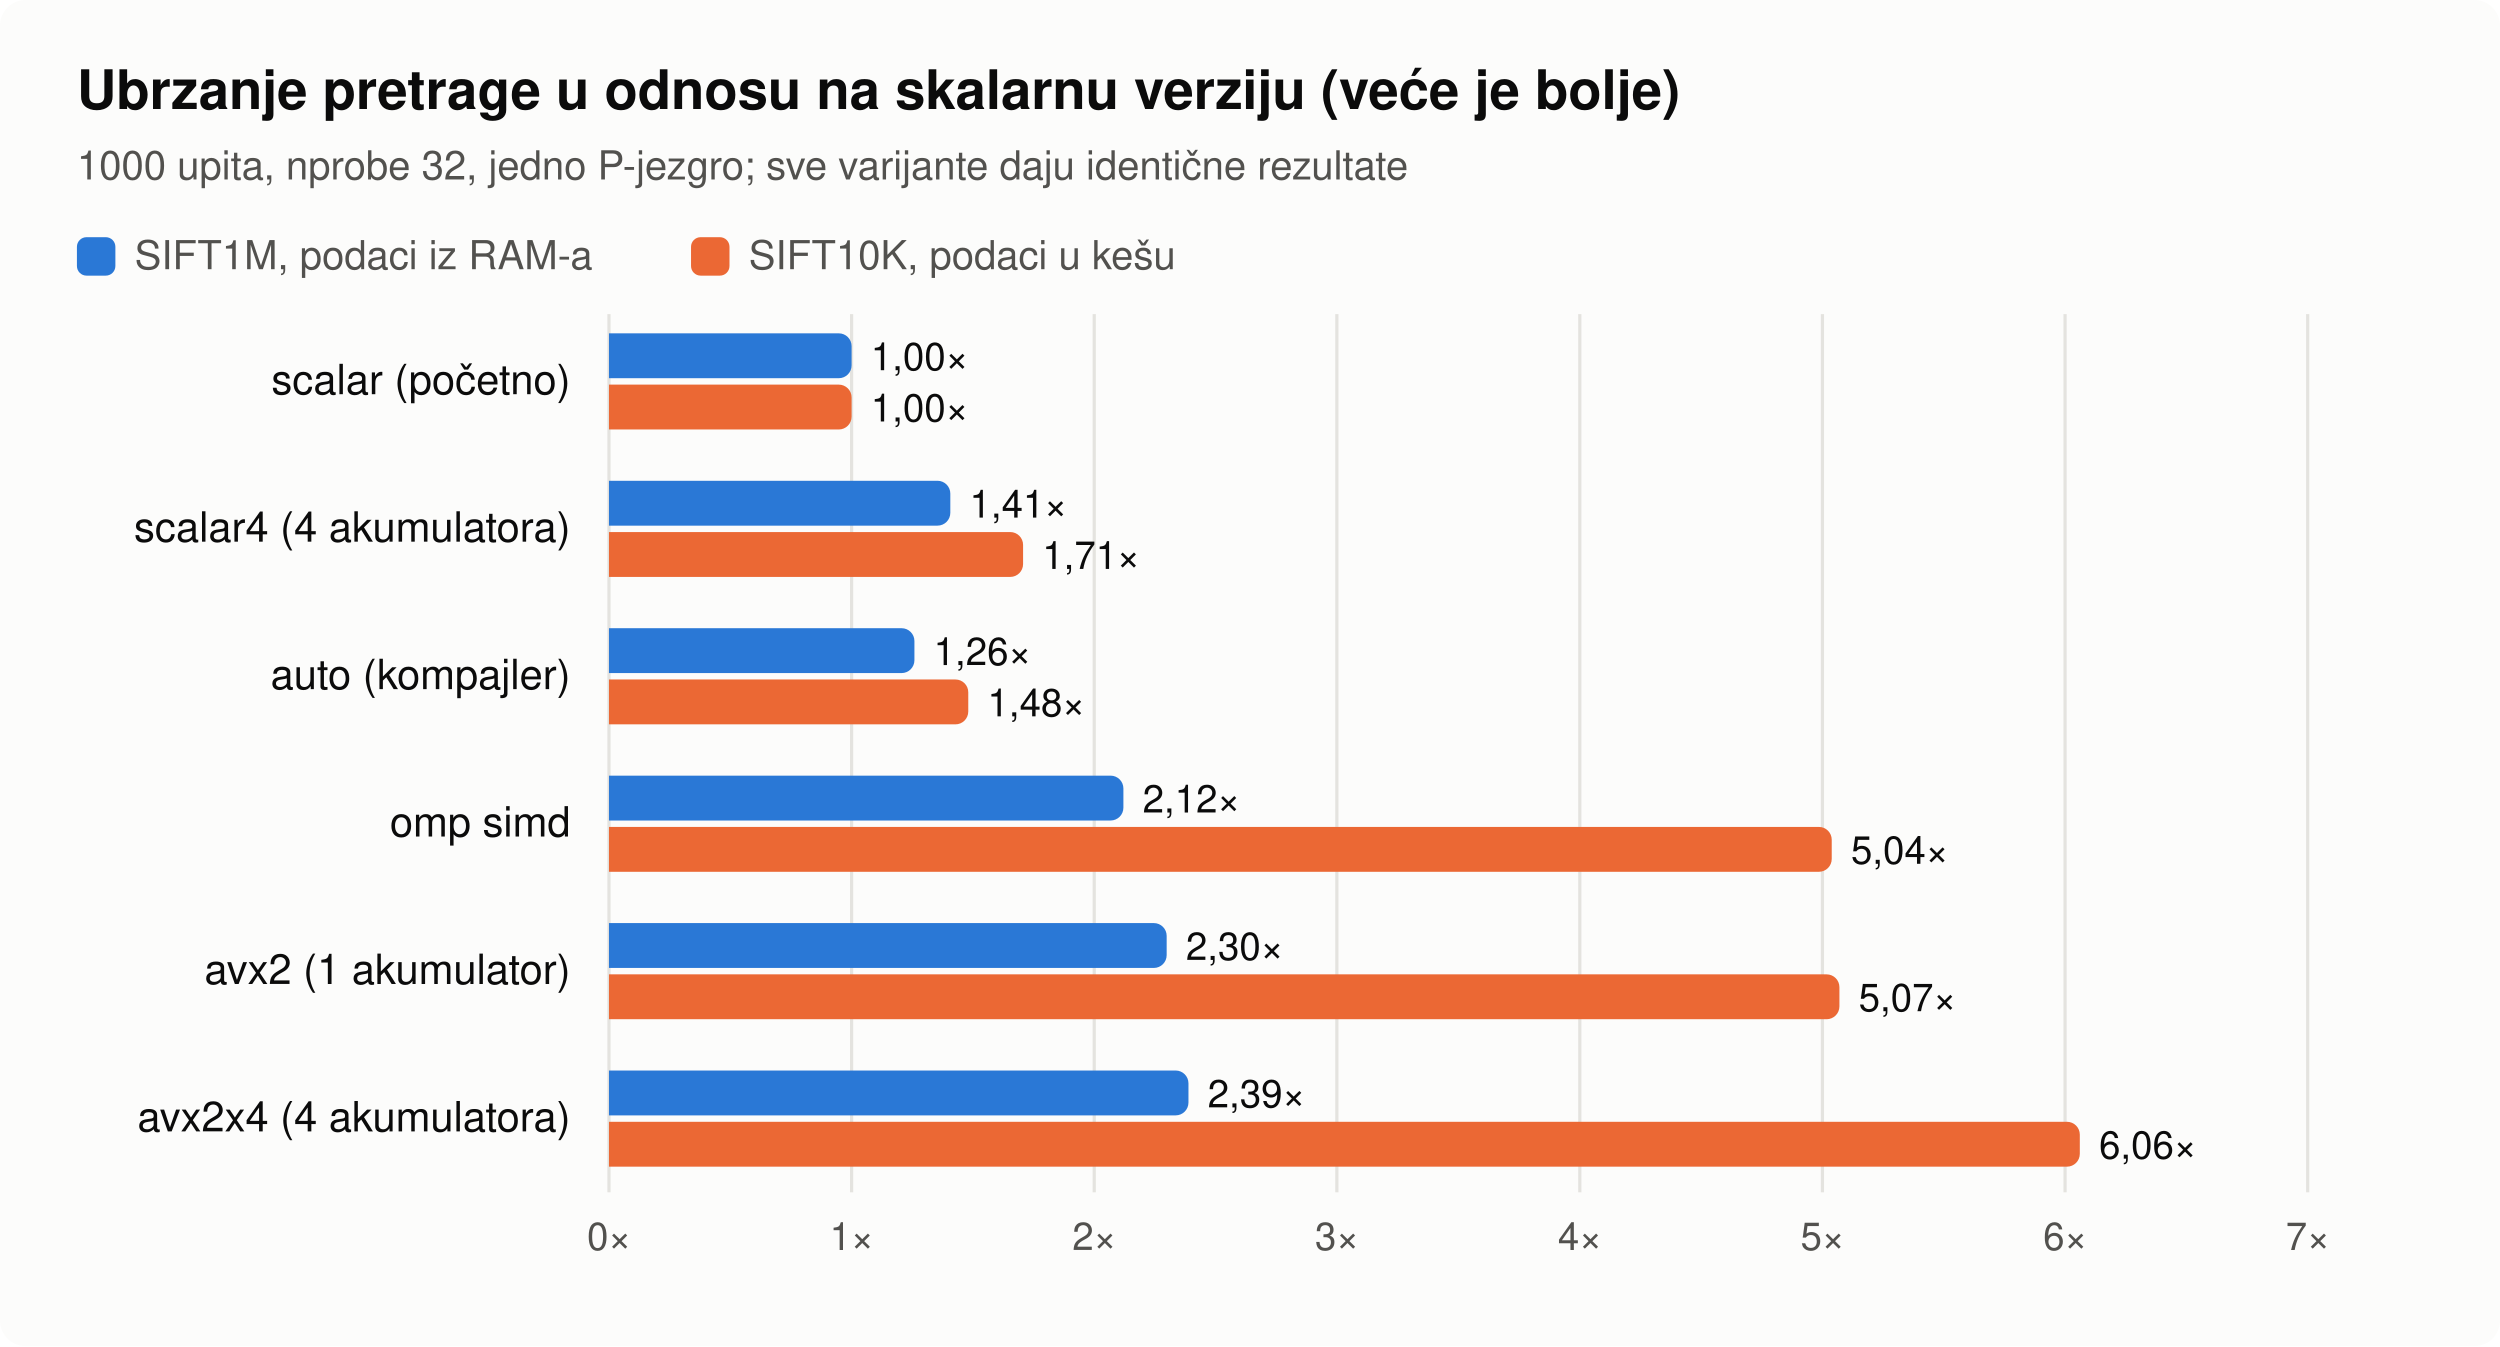
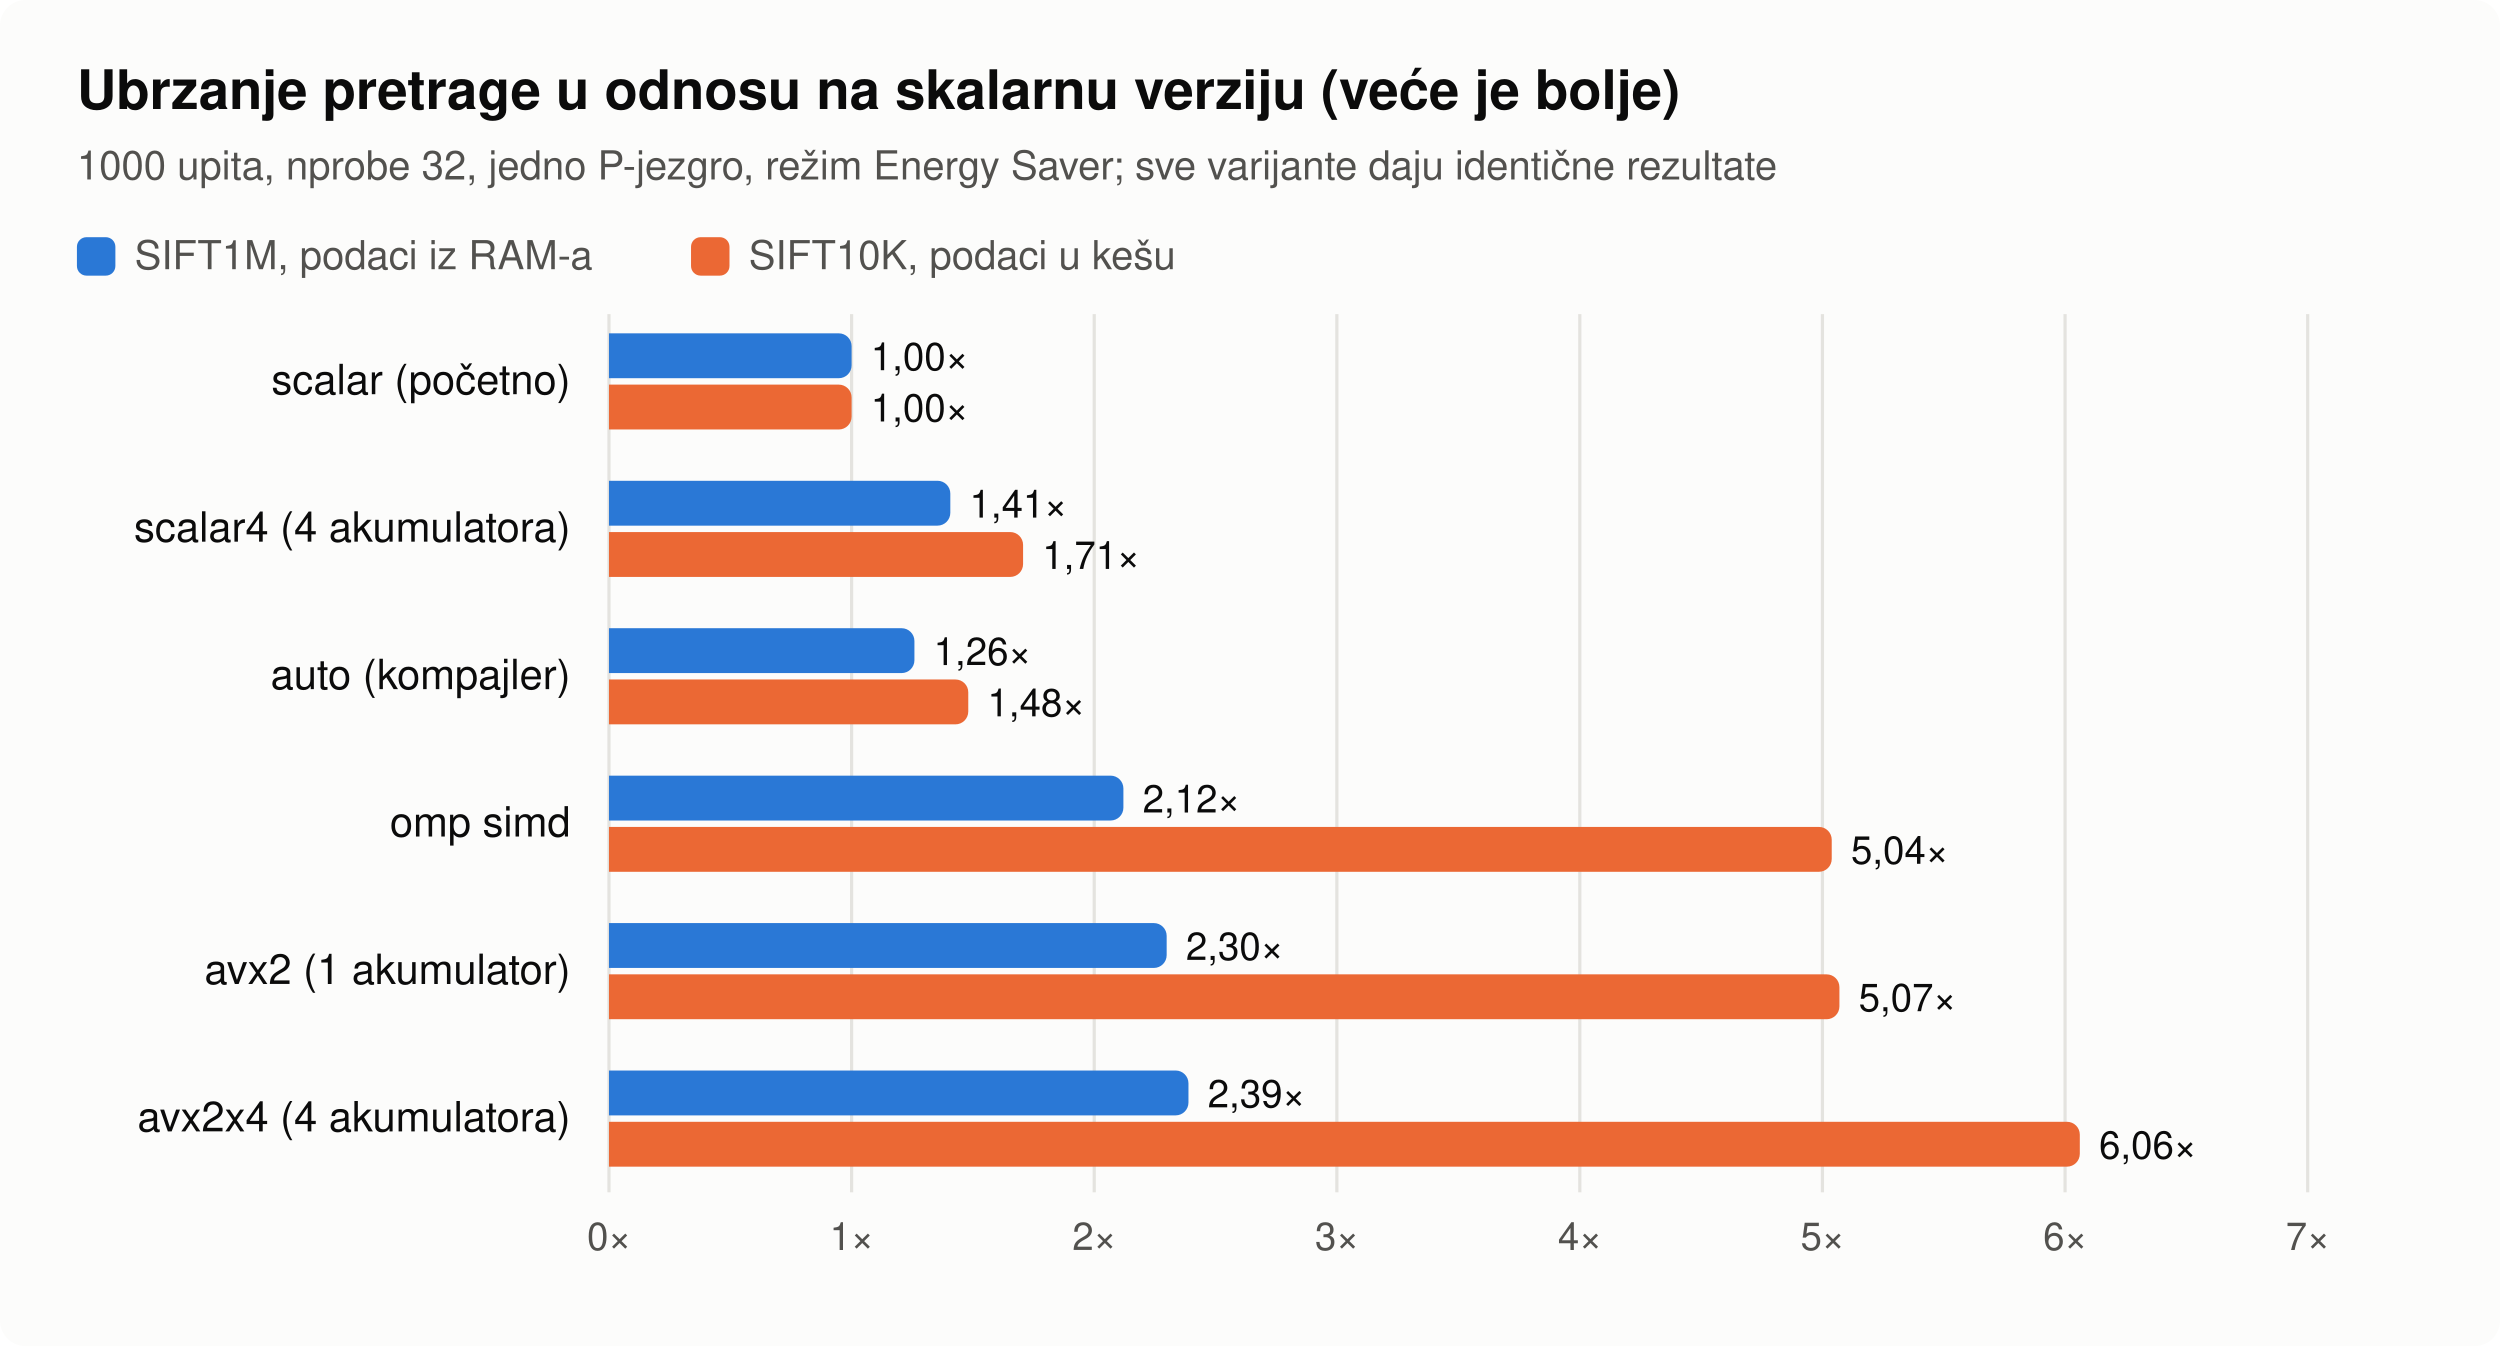
<svg xmlns="http://www.w3.org/2000/svg" width="780" height="420" viewBox="0 0 780 420" font-family="Segoe UI, Helvetica, Arial, sans-serif">
  <rect width="780" height="420" rx="8" fill="#fcfcfb" />
  <text x="24.0" y="34.0" font-size="17" fill="#0b0b0b" text-anchor="start" font-weight="600">Ubrzanje pretrage u odnosu na skalarnu verziju (veće je bolje)</text>
-   <text x="24.0" y="56.0" font-size="12.5" fill="#52514e" text-anchor="start" font-weight="normal">1000 upita, nprobe 32, jedno P-jezgro; sve varijante daju identične rezultate</text>
+   <text x="24.0" y="56.0" font-size="12.5" fill="#52514e" text-anchor="start" font-weight="normal">1000 upita, nprobe 32, jedno P-jezgro, režim Energy Saver; sve varijante daju identične rezultate</text>
  <rect x="24" y="74" width="12" height="12" rx="3" fill="#2a78d6" />
  <text x="42.0" y="84.0" font-size="12.5" fill="#52514e" text-anchor="start" font-weight="normal">SIFT1M, podaci iz RAM-a</text>
  <rect x="215.6" y="74" width="12" height="12" rx="3" fill="#eb6834" />
  <text x="233.6" y="84.0" font-size="12.5" fill="#52514e" text-anchor="start" font-weight="normal">SIFT10K, podaci u kešu</text>
  <line x1="190.0" y1="98" x2="190.0" y2="372" stroke="#e4e3df" stroke-width="1" />
  <text x="190.0" y="390.0" font-size="12" fill="#52514e" text-anchor="middle" font-weight="normal">0×</text>
  <line x1="265.7" y1="98" x2="265.7" y2="372" stroke="#e4e3df" stroke-width="1" />
  <text x="265.7" y="390.0" font-size="12" fill="#52514e" text-anchor="middle" font-weight="normal">1×</text>
  <line x1="341.4" y1="98" x2="341.4" y2="372" stroke="#e4e3df" stroke-width="1" />
  <text x="341.4" y="390.0" font-size="12" fill="#52514e" text-anchor="middle" font-weight="normal">2×</text>
  <line x1="417.1" y1="98" x2="417.1" y2="372" stroke="#e4e3df" stroke-width="1" />
  <text x="417.1" y="390.0" font-size="12" fill="#52514e" text-anchor="middle" font-weight="normal">3×</text>
  <line x1="492.9" y1="98" x2="492.9" y2="372" stroke="#e4e3df" stroke-width="1" />
  <text x="492.9" y="390.0" font-size="12" fill="#52514e" text-anchor="middle" font-weight="normal">4×</text>
  <line x1="568.6" y1="98" x2="568.6" y2="372" stroke="#e4e3df" stroke-width="1" />
  <text x="568.6" y="390.0" font-size="12" fill="#52514e" text-anchor="middle" font-weight="normal">5×</text>
  <line x1="644.3" y1="98" x2="644.3" y2="372" stroke="#e4e3df" stroke-width="1" />
  <text x="644.3" y="390.0" font-size="12" fill="#52514e" text-anchor="middle" font-weight="normal">6×</text>
  <line x1="720.0" y1="98" x2="720.0" y2="372" stroke="#e4e3df" stroke-width="1" />
  <text x="720.0" y="390.0" font-size="12" fill="#52514e" text-anchor="middle" font-weight="normal">7×</text>
  <text x="178.0" y="123.0" font-size="13" fill="#0b0b0b" text-anchor="end" font-weight="normal">scalar (početno)</text>
  <path d="M190.0,104.0 H261.7 A4,4 0 0 1 265.7,108.0 V114.0 A4,4 0 0 1 261.7,118.0 H190.0 Z" fill="#2a78d6" />
  <text x="271.7" y="115.5" font-size="12" fill="#0b0b0b" text-anchor="start" font-weight="normal">1,00×</text>
  <path d="M190.0,120.0 H261.7 A4,4 0 0 1 265.7,124.0 V130.0 A4,4 0 0 1 261.7,134.0 H190.0 Z" fill="#eb6834" />
  <text x="271.7" y="131.5" font-size="12" fill="#0b0b0b" text-anchor="start" font-weight="normal">1,00×</text>
  <text x="178.0" y="169.0" font-size="13" fill="#0b0b0b" text-anchor="end" font-weight="normal">scalar4 (4 akumulatora)</text>
  <path d="M190.0,150.0 H292.5 A4,4 0 0 1 296.5,154.0 V160.0 A4,4 0 0 1 292.5,164.0 H190.0 Z" fill="#2a78d6" />
  <text x="302.5" y="161.5" font-size="12" fill="#0b0b0b" text-anchor="start" font-weight="normal">1,41×</text>
  <path d="M190.0,166.0 H315.2 A4,4 0 0 1 319.2,170.0 V176.0 A4,4 0 0 1 315.2,180.0 H190.0 Z" fill="#eb6834" />
  <text x="325.2" y="177.5" font-size="12" fill="#0b0b0b" text-anchor="start" font-weight="normal">1,71×</text>
  <text x="178.0" y="215.0" font-size="13" fill="#0b0b0b" text-anchor="end" font-weight="normal">auto (kompajler)</text>
  <path d="M190.0,196.0 H281.3 A4,4 0 0 1 285.3,200.0 V206.0 A4,4 0 0 1 281.3,210.0 H190.0 Z" fill="#2a78d6" />
  <text x="291.3" y="207.5" font-size="12" fill="#0b0b0b" text-anchor="start" font-weight="normal">1,26×</text>
  <path d="M190.0,212.0 H298.1 A4,4 0 0 1 302.1,216.0 V222.0 A4,4 0 0 1 298.1,226.0 H190.0 Z" fill="#eb6834" />
  <text x="308.1" y="223.5" font-size="12" fill="#0b0b0b" text-anchor="start" font-weight="normal">1,48×</text>
  <text x="178.0" y="261.0" font-size="13" fill="#0b0b0b" text-anchor="end" font-weight="normal">omp simd</text>
  <path d="M190.0,242.0 H346.5 A4,4 0 0 1 350.5,246.0 V252.0 A4,4 0 0 1 346.5,256.0 H190.0 Z" fill="#2a78d6" />
  <text x="356.5" y="253.5" font-size="12" fill="#0b0b0b" text-anchor="start" font-weight="normal">2,12×</text>
  <path d="M190.0,258.0 H567.5 A4,4 0 0 1 571.5,262.0 V268.0 A4,4 0 0 1 567.5,272.0 H190.0 Z" fill="#eb6834" />
  <text x="577.5" y="269.5" font-size="12" fill="#0b0b0b" text-anchor="start" font-weight="normal">5,04×</text>
  <text x="178.0" y="307.0" font-size="13" fill="#0b0b0b" text-anchor="end" font-weight="normal">avx2 (1 akumulator)</text>
  <path d="M190.0,288.0 H360.0 A4,4 0 0 1 364.0,292.0 V298.0 A4,4 0 0 1 360.0,302.0 H190.0 Z" fill="#2a78d6" />
  <text x="370.0" y="299.5" font-size="12" fill="#0b0b0b" text-anchor="start" font-weight="normal">2,30×</text>
  <path d="M190.0,304.0 H569.9 A4,4 0 0 1 573.9,308.0 V314.0 A4,4 0 0 1 569.9,318.0 H190.0 Z" fill="#eb6834" />
  <text x="579.9" y="315.5" font-size="12" fill="#0b0b0b" text-anchor="start" font-weight="normal">5,07×</text>
  <text x="178.0" y="353.0" font-size="13" fill="#0b0b0b" text-anchor="end" font-weight="normal">avx2x4 (4 akumulatora)</text>
  <path d="M190.0,334.0 H366.8 A4,4 0 0 1 370.8,338.0 V344.0 A4,4 0 0 1 366.8,348.0 H190.0 Z" fill="#2a78d6" />
  <text x="376.8" y="345.5" font-size="12" fill="#0b0b0b" text-anchor="start" font-weight="normal">2,39×</text>
  <path d="M190.0,350.0 H644.9 A4,4 0 0 1 648.9,354.0 V360.0 A4,4 0 0 1 644.9,364.0 H190.0 Z" fill="#eb6834" />
  <text x="654.9" y="361.5" font-size="12" fill="#0b0b0b" text-anchor="start" font-weight="normal">6,06×</text>
</svg>
